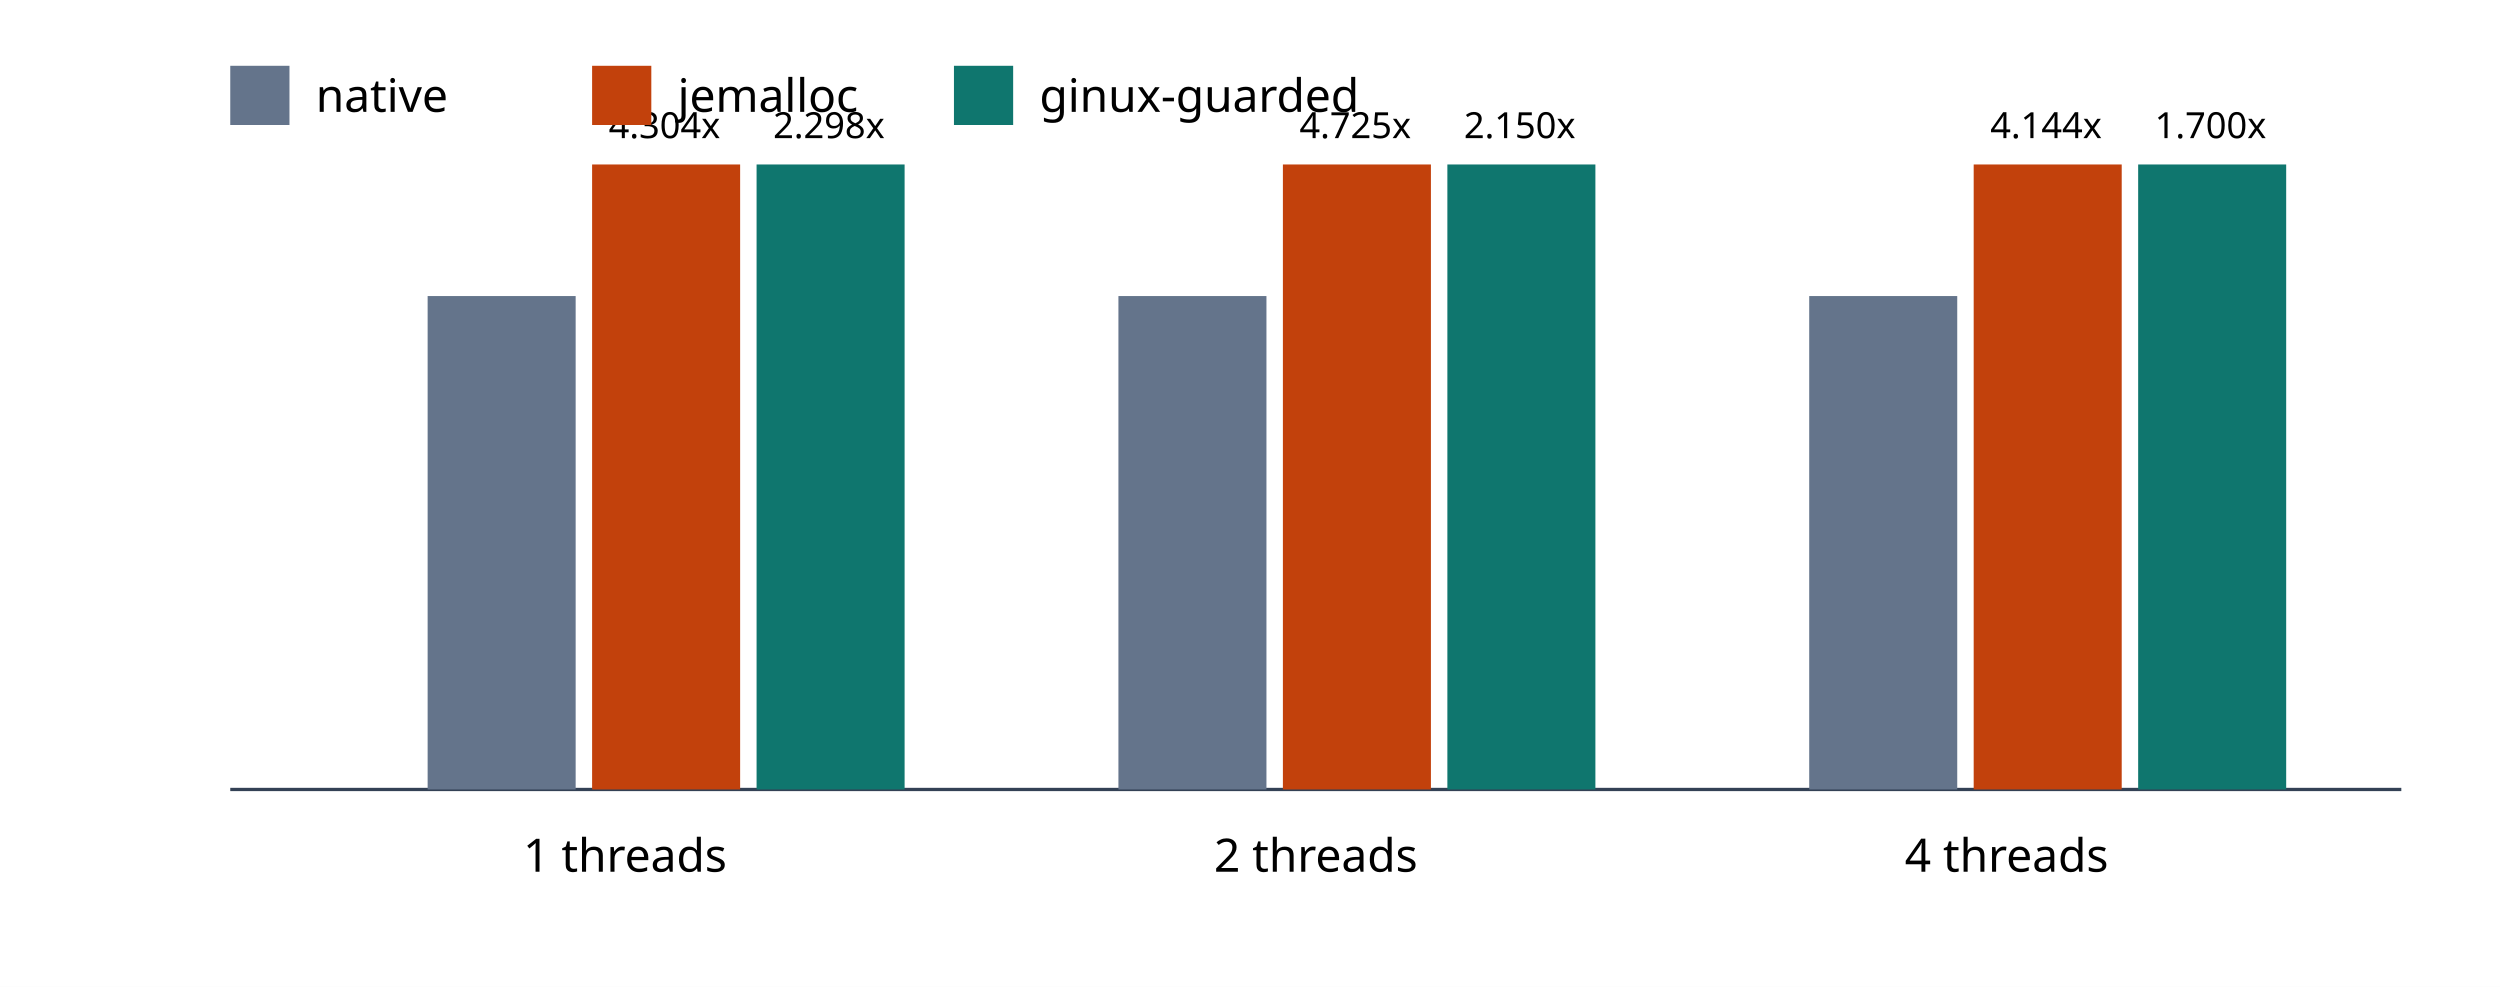
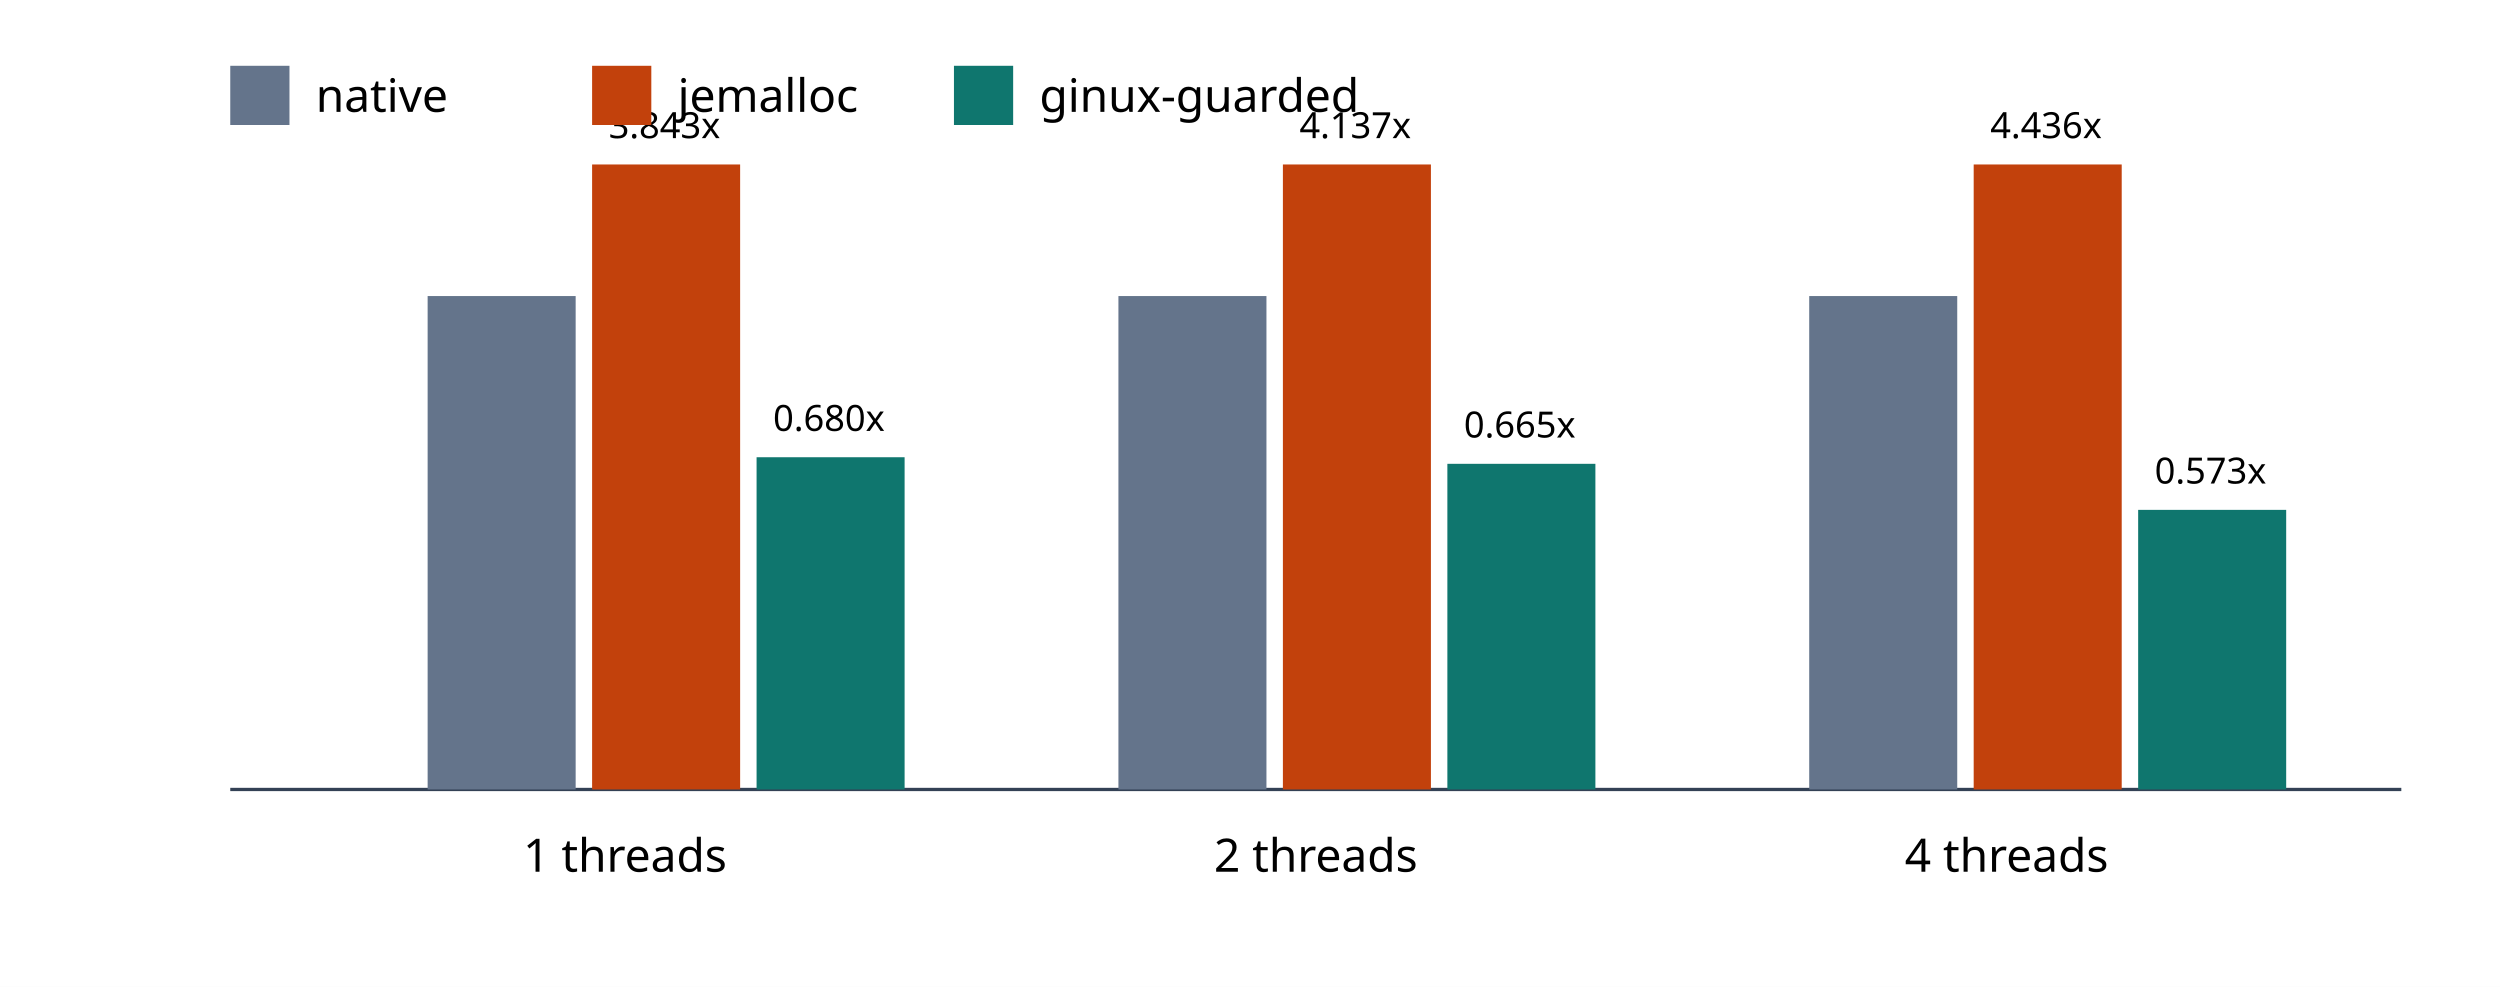
<svg xmlns="http://www.w3.org/2000/svg" width="760" height="300" viewBox="0 0 760 300" role="img" aria-labelledby="title desc">
  <rect width="760" height="300" fill="#ffffff" />
  <line x1="70" y1="240" x2="730" y2="240" stroke="#334155" />
  <rect x="130" y="90" width="45" height="150" fill="#64748b" />
  <rect x="180" y="50" width="45" height="190" fill="#c2410c" />
-   <rect x="230" y="50" width="45" height="190" fill="#0f766e" />
+   <rect x="230" y="139" width="45" height="101" fill="#0f766e" />
  <text x="190" y="265" text-anchor="middle" font-family="sans-serif" font-size="14">1 threads</text>
-   <text x="202" y="42" text-anchor="middle" font-family="sans-serif" font-size="11">4.304x</text>
-   <text x="252" y="42" text-anchor="middle" font-family="sans-serif" font-size="11">2.298x</text>
+   <text x="202" y="42" text-anchor="middle" font-family="sans-serif" font-size="11">3.843x</text>
+   <text x="252" y="131" text-anchor="middle" font-family="sans-serif" font-size="11">0.680x</text>
  <rect x="340" y="90" width="45" height="150" fill="#64748b" />
  <rect x="390" y="50" width="45" height="190" fill="#c2410c" />
-   <rect x="440" y="50" width="45" height="190" fill="#0f766e" />
+   <rect x="440" y="141" width="45" height="99" fill="#0f766e" />
  <text x="400" y="265" text-anchor="middle" font-family="sans-serif" font-size="14">2 threads</text>
-   <text x="412" y="42" text-anchor="middle" font-family="sans-serif" font-size="11">4.725x</text>
-   <text x="462" y="42" text-anchor="middle" font-family="sans-serif" font-size="11">2.150x</text>
+   <text x="412" y="42" text-anchor="middle" font-family="sans-serif" font-size="11">4.137x</text>
+   <text x="462" y="133" text-anchor="middle" font-family="sans-serif" font-size="11">0.665x</text>
  <rect x="550" y="90" width="45" height="150" fill="#64748b" />
  <rect x="600" y="50" width="45" height="190" fill="#c2410c" />
-   <rect x="650" y="50" width="45" height="190" fill="#0f766e" />
+   <rect x="650" y="155" width="45" height="85" fill="#0f766e" />
  <text x="610" y="265" text-anchor="middle" font-family="sans-serif" font-size="14">4 threads</text>
-   <text x="622" y="42" text-anchor="middle" font-family="sans-serif" font-size="11">4.144x</text>
-   <text x="672" y="42" text-anchor="middle" font-family="sans-serif" font-size="11">1.700x</text>
+   <text x="622" y="42" text-anchor="middle" font-family="sans-serif" font-size="11">4.436x</text>
+   <text x="672" y="147" text-anchor="middle" font-family="sans-serif" font-size="11">0.573x</text>
  <rect x="70" y="20" width="18" height="18" fill="#64748b" />
  <text x="96" y="34" font-family="sans-serif" font-size="14">native</text>
  <rect x="180" y="20" width="18" height="18" fill="#c2410c" />
  <text x="206" y="34" font-family="sans-serif" font-size="14">jemalloc</text>
  <rect x="290" y="20" width="18" height="18" fill="#0f766e" />
  <text x="316" y="34" font-family="sans-serif" font-size="14">ginux-guarded</text>
</svg>
